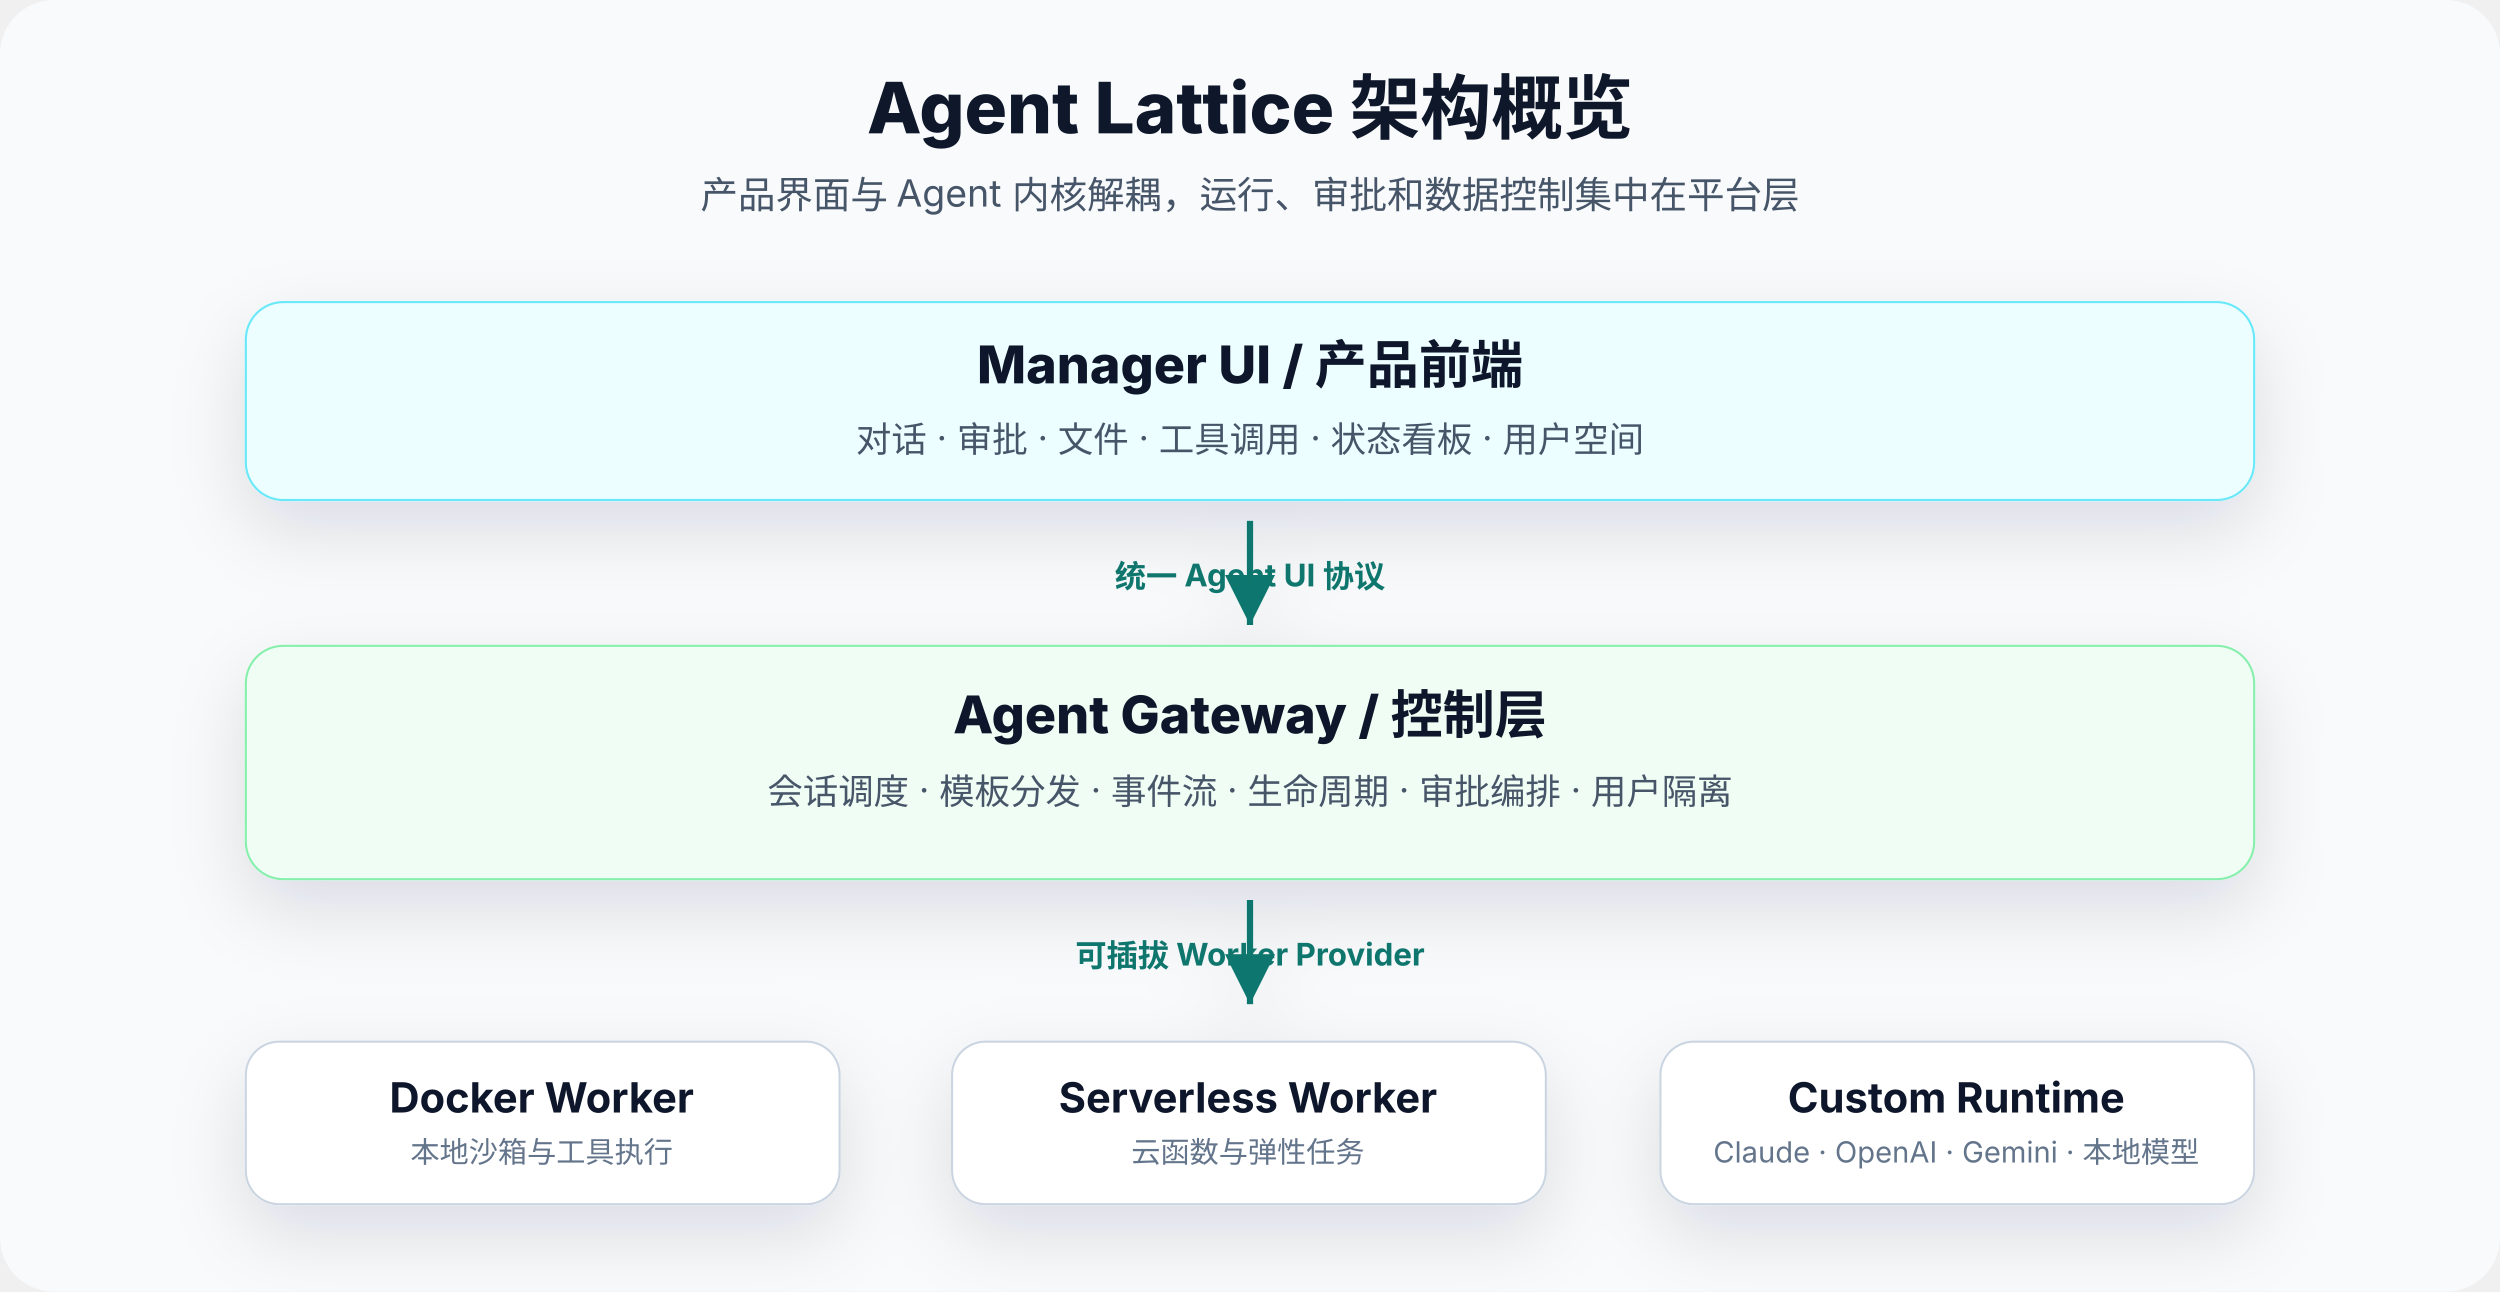
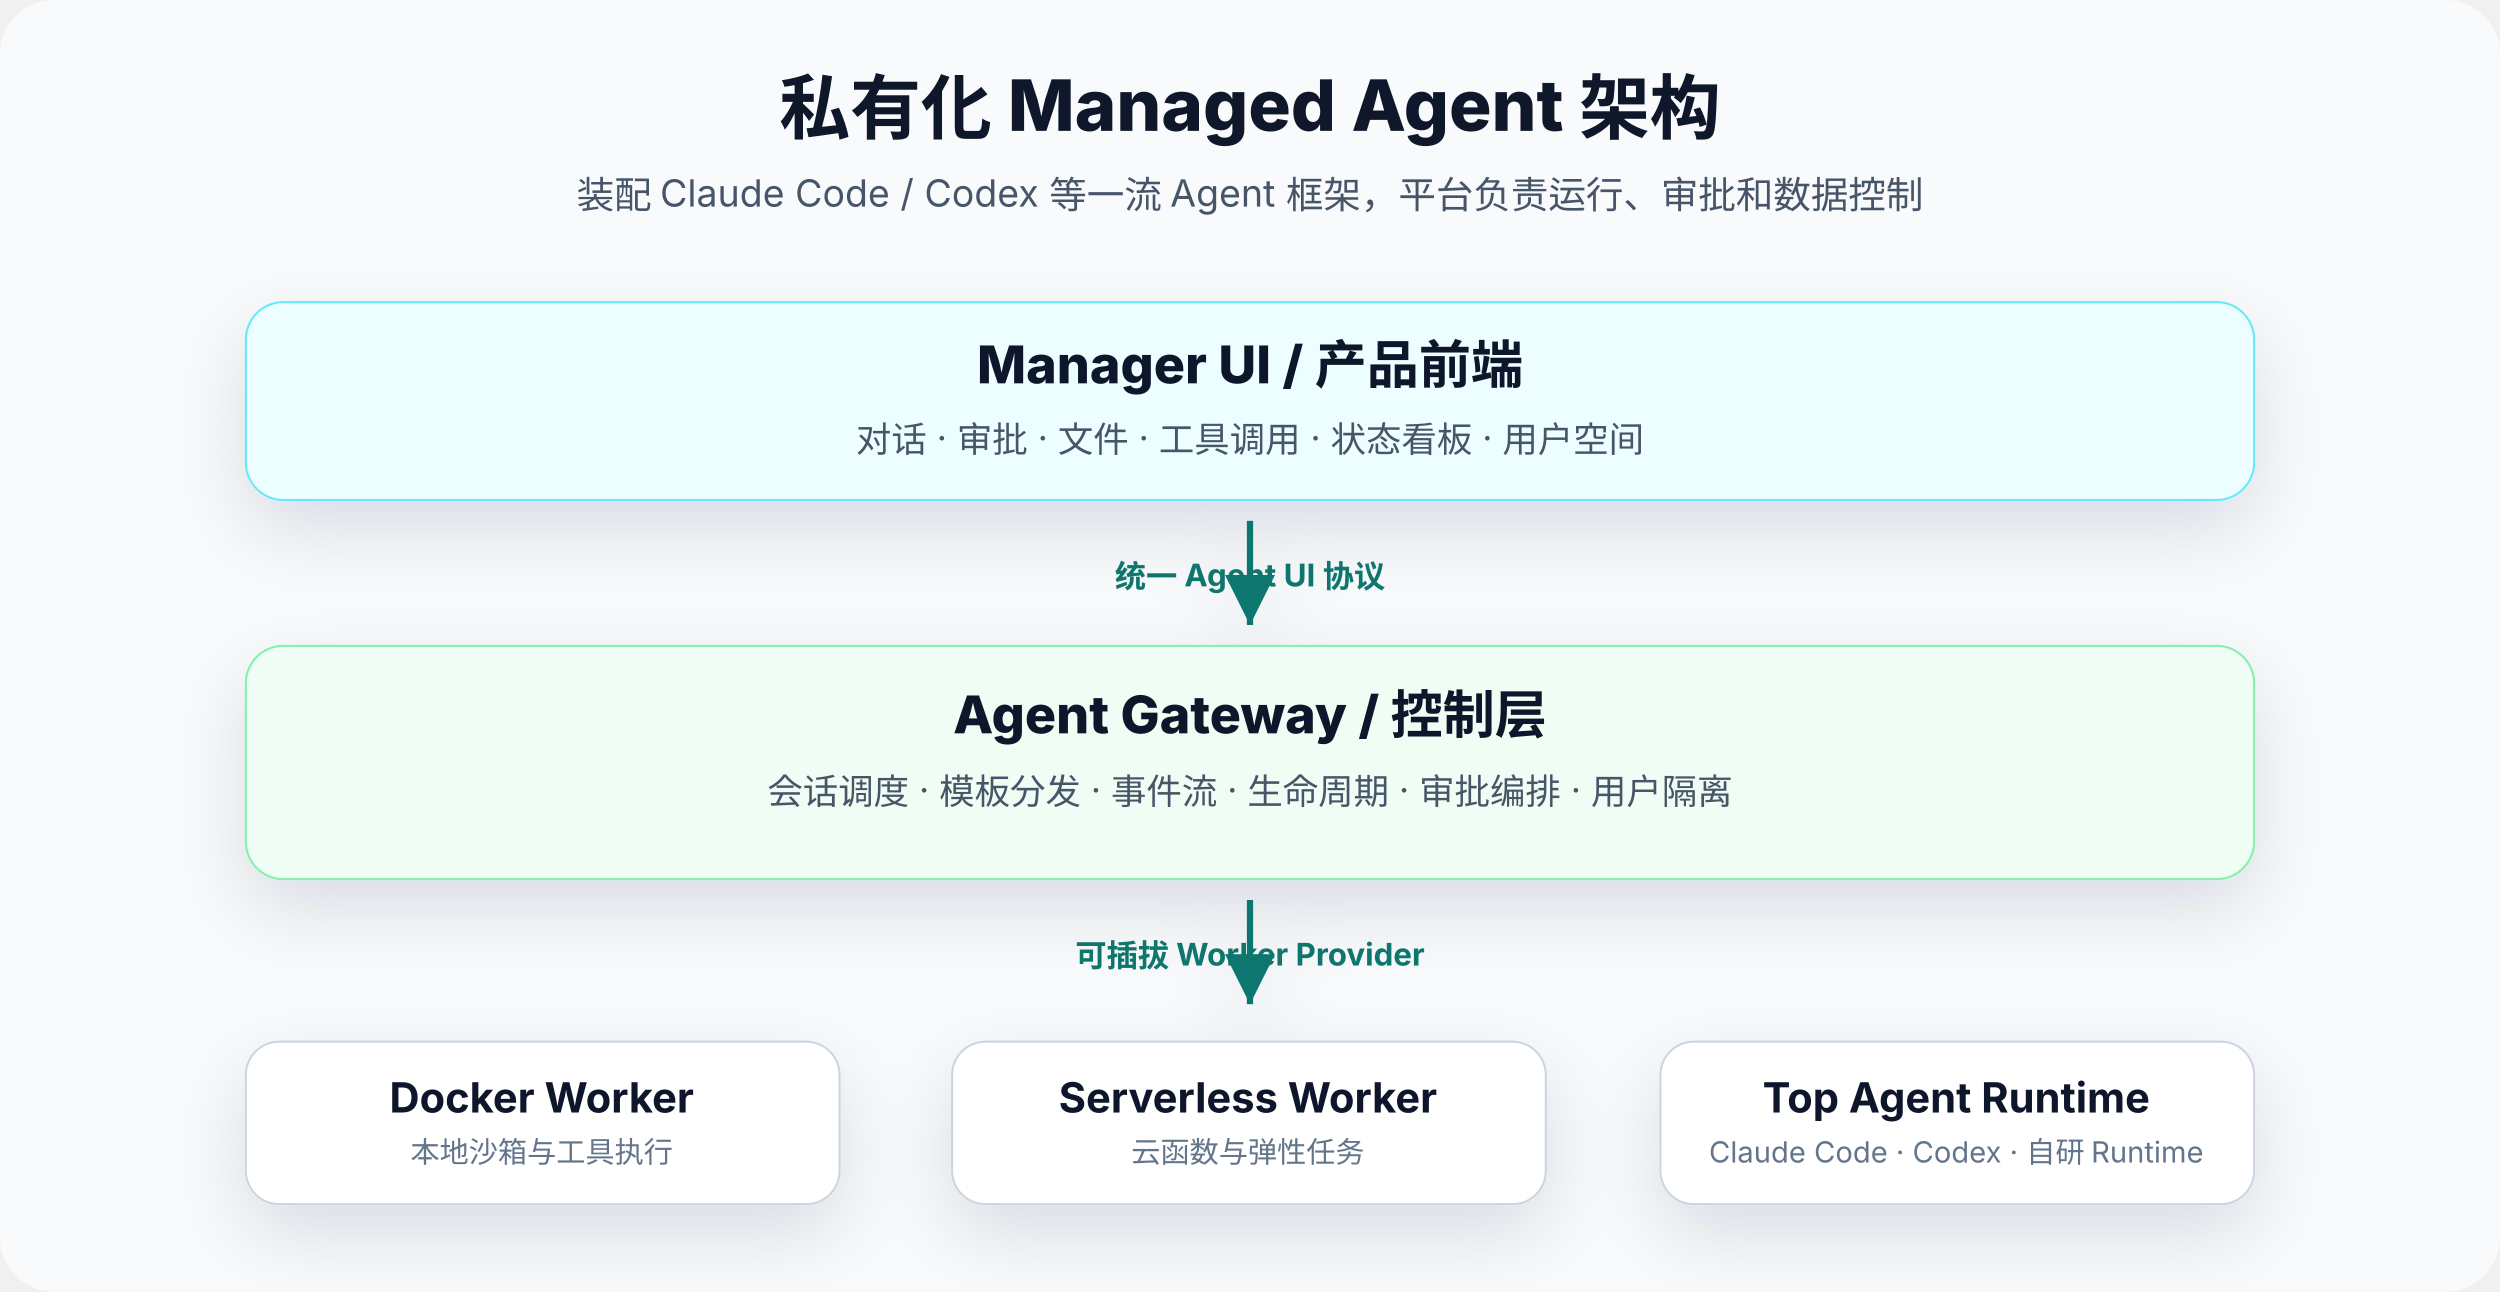
<svg xmlns="http://www.w3.org/2000/svg" width="1200" height="620" viewBox="0 0 1200 620" fill="none" role="img" aria-labelledby="title desc">
  <defs>
    <marker id="arrow" markerWidth="12" markerHeight="12" refX="10" refY="6" orient="auto">
      <path d="M2 2 L10 6 L2 10 Z" fill="#0F766E" />
    </marker>
    <filter id="shadow" x="0" y="0" width="1200" height="620" filterUnits="userSpaceOnUse" color-interpolation-filters="sRGB">
      <feDropShadow dx="0" dy="14" stdDeviation="18" flood-color="#0F172A" flood-opacity="0.12" />
    </filter>
  </defs>
  <rect width="1200" height="620" rx="26" fill="#F8FAFC" />
-   <text x="600" y="64" text-anchor="middle" fill="#0F172A" font-family="Inter, Arial, 'Microsoft YaHei', sans-serif" font-size="34" font-weight="800">Agent Lattice 架构概览</text>
-   <text x="600" y="100" text-anchor="middle" fill="#475569" font-family="Inter, Arial, 'Microsoft YaHei', sans-serif" font-size="18">产品界面与 Agent 内核解耦，运行、审批和数据控制集中在平台层</text>
+   <text x="600" y="64" text-anchor="middle" fill="#0F172A" font-family="Inter, Arial, 'Microsoft YaHei', sans-serif" font-size="34" font-weight="800">私有化 Managed Agent 架构</text>
+   <text x="600" y="100" text-anchor="middle" fill="#475569" font-family="Inter, Arial, 'Microsoft YaHei', sans-serif" font-size="18">装配 Claude Code / Codex 等一流 Agent 框架，平台负责运行、审批和数据控制</text>
  <g filter="url(#shadow)" font-family="Inter, Arial, 'Microsoft YaHei', sans-serif">
    <rect x="118" y="145" width="964" height="95" rx="18" fill="#ECFEFF" stroke="#67E8F9" />
    <text x="600" y="184" text-anchor="middle" fill="#0F172A" font-size="25" font-weight="800">Manager UI / 产品前端</text>
    <text x="600" y="217" text-anchor="middle" fill="#475569" font-size="17">对话 · 审批 · 文件 · 工具调用 · 状态看板 · 用户空间</text>
    <path d="M600 250 V300" stroke="#0F766E" stroke-width="3" marker-end="url(#arrow)" />
    <rect x="118" y="310" width="964" height="112" rx="18" fill="#F0FDF4" stroke="#86EFAC" />
    <text x="600" y="352" text-anchor="middle" fill="#0F172A" font-size="25" font-weight="800">Agent Gateway / 控制层</text>
    <text x="600" y="386" text-anchor="middle" fill="#475569" font-size="17">会话调度 · 模板分发 · 事件流 · 生命周期 · 审批编排 · 用户隔离</text>
    <path d="M600 432 V482" stroke="#0F766E" stroke-width="3" marker-end="url(#arrow)" />
    <g transform="translate(118 500)">
      <rect width="285" height="78" rx="16" fill="#FFFFFF" stroke="#CBD5E1" />
      <text x="142" y="34" text-anchor="middle" fill="#0F172A" font-size="20" font-weight="750">Docker Worker</text>
      <text x="142" y="58" text-anchor="middle" fill="#64748B" font-size="14">本地沙箱与工具执行</text>
    </g>
    <g transform="translate(457 500)">
      <rect width="285" height="78" rx="16" fill="#FFFFFF" stroke="#CBD5E1" />
      <text x="142" y="34" text-anchor="middle" fill="#0F172A" font-size="20" font-weight="750">Serverless Worker</text>
      <text x="142" y="58" text-anchor="middle" fill="#64748B" font-size="14">云函数与弹性任务</text>
    </g>
    <g transform="translate(797 500)">
      <rect width="285" height="78" rx="16" fill="#FFFFFF" stroke="#CBD5E1" />
-       <text x="142" y="34" text-anchor="middle" fill="#0F172A" font-size="20" font-weight="750">Custom Runtime</text>
-       <text x="142" y="58" text-anchor="middle" fill="#64748B" font-size="14">Claude · OpenAI · Gemini · 本地模型</text>
+       <text x="142" y="34" text-anchor="middle" fill="#0F172A" font-size="20" font-weight="750">Top Agent Runtime</text>
+       <text x="142" y="58" text-anchor="middle" fill="#64748B" font-size="14">Claude Code · Codex · 自研 Runtime</text>
    </g>
  </g>
  <text x="600" y="282" text-anchor="middle" fill="#0F766E" font-family="Inter, Arial, 'Microsoft YaHei', sans-serif" font-size="15" font-weight="700">统一 Agent UI 协议</text>
  <text x="600" y="464" text-anchor="middle" fill="#0F766E" font-family="Inter, Arial, 'Microsoft YaHei', sans-serif" font-size="15" font-weight="700">可插拔 Worker Provider</text>
</svg>
